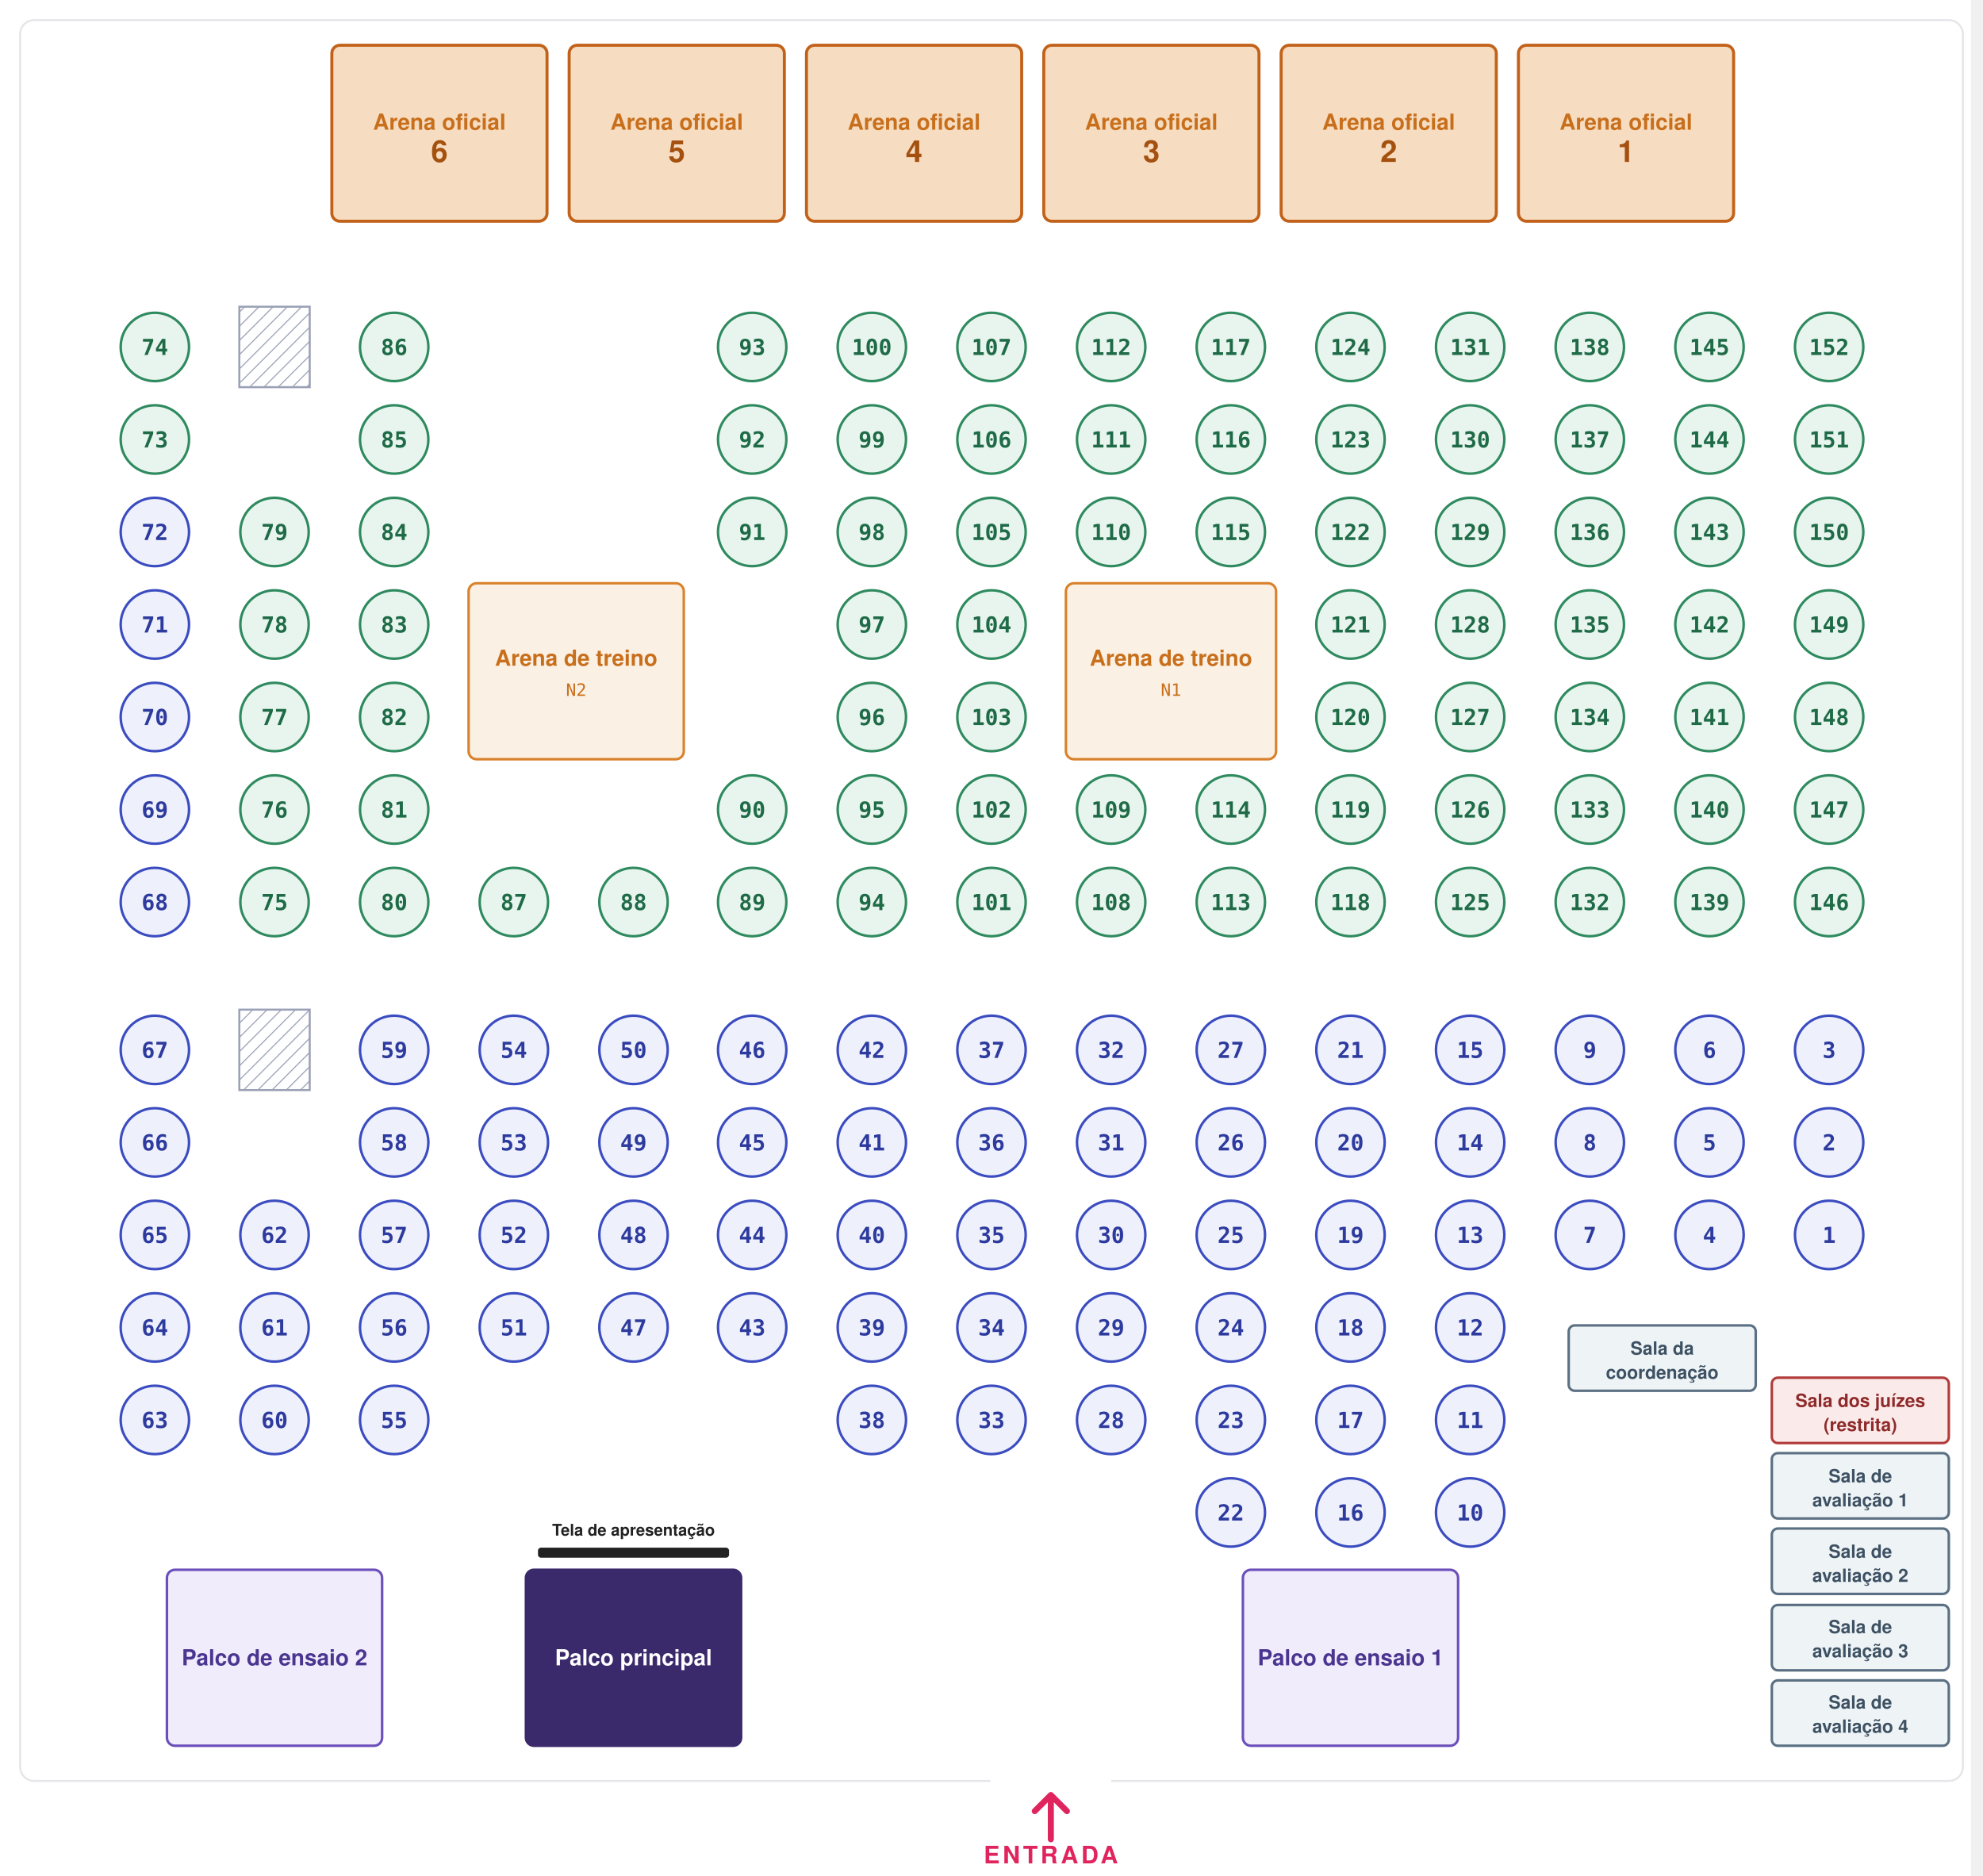
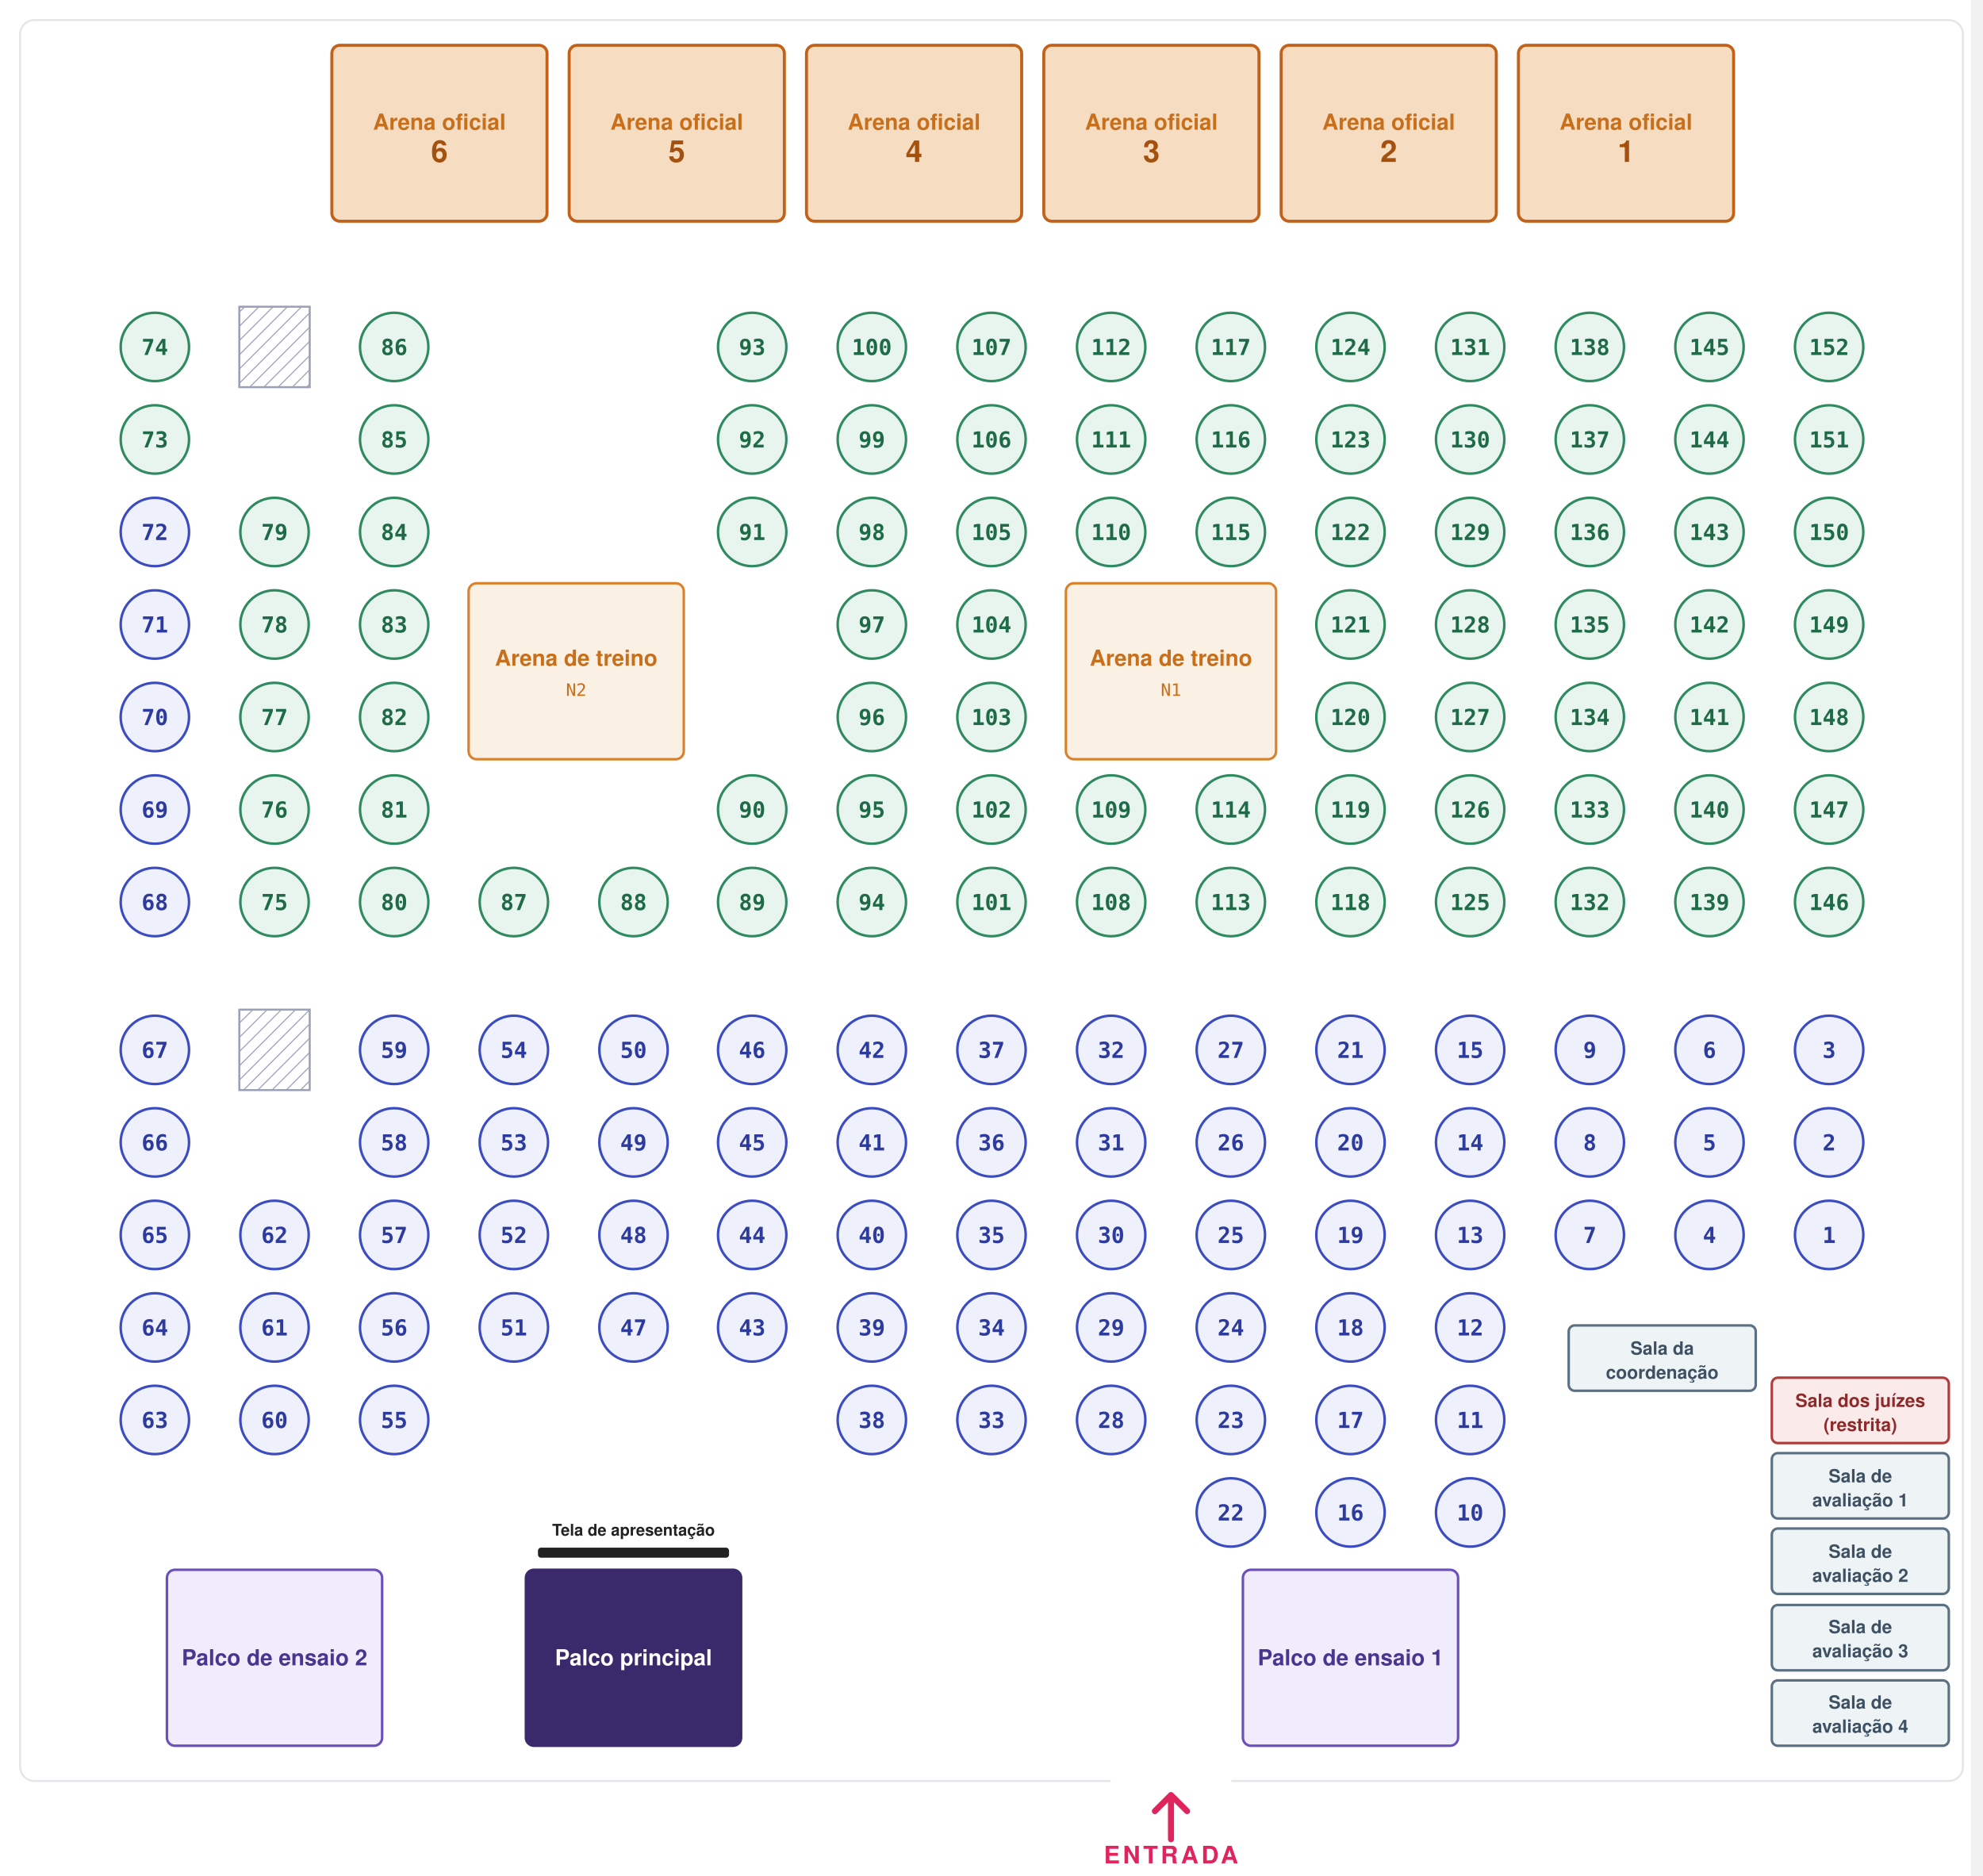
<svg xmlns="http://www.w3.org/2000/svg" viewBox="40 15 1972 1865" preserveAspectRatio="xMidYMid meet" role="img" aria-label="Mapa das mesas da OBR 2026">
  <defs>
    <pattern id="h" width="10" height="10" patternUnits="userSpaceOnUse" patternTransform="rotate(45)">
      <rect width="10" height="10" fill="#fff" />
      <line x1="0" y1="0" x2="0" y2="10" stroke="#9aa0b5" stroke-width="2" />
    </pattern>
    <style>text{font-family:Menlo,"SF Mono",monospace;font-size:22px;font-weight:700;text-anchor:middle} .a{font-family:-apple-system,Helvetica,Arial,sans-serif;font-size:22px;fill:#c86f1c} .n{font-size:17px;font-weight:400;fill:#c86f1c} .l{font-family:-apple-system,Helvetica,Arial,sans-serif;font-weight:400;font-size:22px;fill:#333;text-anchor:start} .p{font-family:-apple-system,Helvetica,Arial,sans-serif;font-size:22px;font-weight:700} .s{font-family:-apple-system,Helvetica,Arial,sans-serif;font-size:16px;font-weight:600;fill:#222} .r{font-family:-apple-system,Helvetica,Arial,sans-serif;font-size:18px;font-weight:600;} .o{font-family:-apple-system,Helvetica,Arial,sans-serif;font-size:30px;font-weight:700;fill:#a4500f} .t{font-family:-apple-system,Helvetica,Arial,sans-serif;font-size:24px;fill:#222;text-anchor:start}</style>
  </defs>
  <rect width="2000" height="2088" fill="#fff" />
  <rect x="60" y="35" width="1932" height="1751" rx="14" fill="#fff" stroke="#e6e6ea" stroke-width="2" />
  <rect x="370" y="60" width="214" height="175" rx="8" fill="#f6dcc0" stroke="#c2621a" stroke-width="3" />
  <text x="477" y="144" class="a" fill="#a4500f">Arena oficial</text>
  <text x="477" y="176" class="o">6</text>
  <rect x="606" y="60" width="214" height="175" rx="8" fill="#f6dcc0" stroke="#c2621a" stroke-width="3" />
  <text x="713" y="144" class="a" fill="#a4500f">Arena oficial</text>
  <text x="713" y="176" class="o">5</text>
  <rect x="842" y="60" width="214" height="175" rx="8" fill="#f6dcc0" stroke="#c2621a" stroke-width="3" />
  <text x="949" y="144" class="a" fill="#a4500f">Arena oficial</text>
  <text x="949" y="176" class="o">4</text>
  <rect x="1078" y="60" width="214" height="175" rx="8" fill="#f6dcc0" stroke="#c2621a" stroke-width="3" />
  <text x="1185" y="144" class="a" fill="#a4500f">Arena oficial</text>
  <text x="1185" y="176" class="o">3</text>
  <rect x="1314" y="60" width="214" height="175" rx="8" fill="#f6dcc0" stroke="#c2621a" stroke-width="3" />
  <text x="1421" y="144" class="a" fill="#a4500f">Arena oficial</text>
  <text x="1421" y="176" class="o">2</text>
  <rect x="1550" y="60" width="214" height="175" rx="8" fill="#f6dcc0" stroke="#c2621a" stroke-width="3" />
  <text x="1657" y="144" class="a" fill="#a4500f">Arena oficial</text>
  <text x="1657" y="176" class="o">1</text>
  <g transform="translate(0,235)">
    <g id="mesa-74" class="mesa" data-x="194" data-y="360">
      <circle cx="194" cy="125" r="34" fill="#e8f5ee" stroke="#2f8a5f" stroke-width="2.5" />
      <text x="194" y="133" fill="#1f6b47">74</text>
    </g>
    <g id="mesa-73" class="mesa" data-x="194" data-y="452">
      <circle cx="194" cy="217" r="34" fill="#e8f5ee" stroke="#2f8a5f" stroke-width="2.5" />
      <text x="194" y="225" fill="#1f6b47">73</text>
    </g>
    <g id="mesa-72" class="mesa" data-x="194" data-y="544">
      <circle cx="194" cy="309" r="34" fill="#eef0fb" stroke="#3b4cc0" stroke-width="2.5" />
      <text x="194" y="317" fill="#2d3a9e">72</text>
    </g>
    <g id="mesa-71" class="mesa" data-x="194" data-y="636">
      <circle cx="194" cy="401" r="34" fill="#eef0fb" stroke="#3b4cc0" stroke-width="2.5" />
      <text x="194" y="409" fill="#2d3a9e">71</text>
    </g>
    <g id="mesa-70" class="mesa" data-x="194" data-y="728">
      <circle cx="194" cy="493" r="34" fill="#eef0fb" stroke="#3b4cc0" stroke-width="2.5" />
      <text x="194" y="501" fill="#2d3a9e">70</text>
    </g>
    <g id="mesa-69" class="mesa" data-x="194" data-y="820">
      <circle cx="194" cy="585" r="34" fill="#eef0fb" stroke="#3b4cc0" stroke-width="2.5" />
      <text x="194" y="593" fill="#2d3a9e">69</text>
    </g>
    <g id="mesa-68" class="mesa" data-x="194" data-y="912">
      <circle cx="194" cy="677" r="34" fill="#eef0fb" stroke="#3b4cc0" stroke-width="2.5" />
      <text x="194" y="685" fill="#2d3a9e">68</text>
    </g>
    <rect x="278" y="85" width="70" height="80" fill="url(#h)" stroke="#9aa0b5" stroke-width="2" />
    <g id="mesa-79" class="mesa" data-x="313" data-y="544">
      <circle cx="313" cy="309" r="34" fill="#e8f5ee" stroke="#2f8a5f" stroke-width="2.5" />
      <text x="313" y="317" fill="#1f6b47">79</text>
    </g>
    <g id="mesa-78" class="mesa" data-x="313" data-y="636">
      <circle cx="313" cy="401" r="34" fill="#e8f5ee" stroke="#2f8a5f" stroke-width="2.5" />
      <text x="313" y="409" fill="#1f6b47">78</text>
    </g>
    <g id="mesa-77" class="mesa" data-x="313" data-y="728">
      <circle cx="313" cy="493" r="34" fill="#e8f5ee" stroke="#2f8a5f" stroke-width="2.5" />
      <text x="313" y="501" fill="#1f6b47">77</text>
    </g>
    <g id="mesa-76" class="mesa" data-x="313" data-y="820">
      <circle cx="313" cy="585" r="34" fill="#e8f5ee" stroke="#2f8a5f" stroke-width="2.5" />
      <text x="313" y="593" fill="#1f6b47">76</text>
    </g>
    <g id="mesa-75" class="mesa" data-x="313" data-y="912">
      <circle cx="313" cy="677" r="34" fill="#e8f5ee" stroke="#2f8a5f" stroke-width="2.5" />
      <text x="313" y="685" fill="#1f6b47">75</text>
    </g>
    <g id="mesa-86" class="mesa" data-x="432" data-y="360">
      <circle cx="432" cy="125" r="34" fill="#e8f5ee" stroke="#2f8a5f" stroke-width="2.5" />
      <text x="432" y="133" fill="#1f6b47">86</text>
    </g>
    <g id="mesa-85" class="mesa" data-x="432" data-y="452">
      <circle cx="432" cy="217" r="34" fill="#e8f5ee" stroke="#2f8a5f" stroke-width="2.5" />
      <text x="432" y="225" fill="#1f6b47">85</text>
    </g>
    <g id="mesa-84" class="mesa" data-x="432" data-y="544">
      <circle cx="432" cy="309" r="34" fill="#e8f5ee" stroke="#2f8a5f" stroke-width="2.5" />
      <text x="432" y="317" fill="#1f6b47">84</text>
    </g>
    <g id="mesa-83" class="mesa" data-x="432" data-y="636">
      <circle cx="432" cy="401" r="34" fill="#e8f5ee" stroke="#2f8a5f" stroke-width="2.5" />
      <text x="432" y="409" fill="#1f6b47">83</text>
    </g>
    <g id="mesa-82" class="mesa" data-x="432" data-y="728">
      <circle cx="432" cy="493" r="34" fill="#e8f5ee" stroke="#2f8a5f" stroke-width="2.5" />
      <text x="432" y="501" fill="#1f6b47">82</text>
    </g>
    <g id="mesa-81" class="mesa" data-x="432" data-y="820">
      <circle cx="432" cy="585" r="34" fill="#e8f5ee" stroke="#2f8a5f" stroke-width="2.5" />
      <text x="432" y="593" fill="#1f6b47">81</text>
    </g>
    <g id="mesa-80" class="mesa" data-x="432" data-y="912">
      <circle cx="432" cy="677" r="34" fill="#e8f5ee" stroke="#2f8a5f" stroke-width="2.5" />
      <text x="432" y="685" fill="#1f6b47">80</text>
    </g>
    <g id="mesa-87" class="mesa" data-x="551" data-y="912">
      <circle cx="551" cy="677" r="34" fill="#e8f5ee" stroke="#2f8a5f" stroke-width="2.5" />
      <text x="551" y="685" fill="#1f6b47">87</text>
    </g>
    <g id="mesa-88" class="mesa" data-x="670" data-y="912">
      <circle cx="670" cy="677" r="34" fill="#e8f5ee" stroke="#2f8a5f" stroke-width="2.5" />
      <text x="670" y="685" fill="#1f6b47">88</text>
    </g>
    <g id="mesa-93" class="mesa" data-x="788" data-y="360">
      <circle cx="788" cy="125" r="34" fill="#e8f5ee" stroke="#2f8a5f" stroke-width="2.5" />
      <text x="788" y="133" fill="#1f6b47">93</text>
    </g>
    <g id="mesa-92" class="mesa" data-x="788" data-y="452">
      <circle cx="788" cy="217" r="34" fill="#e8f5ee" stroke="#2f8a5f" stroke-width="2.5" />
      <text x="788" y="225" fill="#1f6b47">92</text>
    </g>
    <g id="mesa-91" class="mesa" data-x="788" data-y="544">
      <circle cx="788" cy="309" r="34" fill="#e8f5ee" stroke="#2f8a5f" stroke-width="2.5" />
      <text x="788" y="317" fill="#1f6b47">91</text>
    </g>
    <g id="mesa-90" class="mesa" data-x="788" data-y="820">
      <circle cx="788" cy="585" r="34" fill="#e8f5ee" stroke="#2f8a5f" stroke-width="2.5" />
      <text x="788" y="593" fill="#1f6b47">90</text>
    </g>
    <g id="mesa-89" class="mesa" data-x="788" data-y="912">
      <circle cx="788" cy="677" r="34" fill="#e8f5ee" stroke="#2f8a5f" stroke-width="2.5" />
      <text x="788" y="685" fill="#1f6b47">89</text>
    </g>
    <g id="mesa-100" class="mesa" data-x="907" data-y="360">
      <circle cx="907" cy="125" r="34" fill="#e8f5ee" stroke="#2f8a5f" stroke-width="2.5" />
      <text x="907" y="133" fill="#1f6b47">100</text>
    </g>
    <g id="mesa-99" class="mesa" data-x="907" data-y="452">
      <circle cx="907" cy="217" r="34" fill="#e8f5ee" stroke="#2f8a5f" stroke-width="2.5" />
      <text x="907" y="225" fill="#1f6b47">99</text>
    </g>
    <g id="mesa-98" class="mesa" data-x="907" data-y="544">
      <circle cx="907" cy="309" r="34" fill="#e8f5ee" stroke="#2f8a5f" stroke-width="2.5" />
      <text x="907" y="317" fill="#1f6b47">98</text>
    </g>
    <g id="mesa-97" class="mesa" data-x="907" data-y="636">
      <circle cx="907" cy="401" r="34" fill="#e8f5ee" stroke="#2f8a5f" stroke-width="2.5" />
      <text x="907" y="409" fill="#1f6b47">97</text>
    </g>
    <g id="mesa-96" class="mesa" data-x="907" data-y="728">
      <circle cx="907" cy="493" r="34" fill="#e8f5ee" stroke="#2f8a5f" stroke-width="2.5" />
      <text x="907" y="501" fill="#1f6b47">96</text>
    </g>
    <g id="mesa-95" class="mesa" data-x="907" data-y="820">
      <circle cx="907" cy="585" r="34" fill="#e8f5ee" stroke="#2f8a5f" stroke-width="2.5" />
      <text x="907" y="593" fill="#1f6b47">95</text>
    </g>
    <g id="mesa-94" class="mesa" data-x="907" data-y="912">
      <circle cx="907" cy="677" r="34" fill="#e8f5ee" stroke="#2f8a5f" stroke-width="2.5" />
      <text x="907" y="685" fill="#1f6b47">94</text>
    </g>
    <g id="mesa-107" class="mesa" data-x="1026" data-y="360">
      <circle cx="1026" cy="125" r="34" fill="#e8f5ee" stroke="#2f8a5f" stroke-width="2.5" />
      <text x="1026" y="133" fill="#1f6b47">107</text>
    </g>
    <g id="mesa-106" class="mesa" data-x="1026" data-y="452">
      <circle cx="1026" cy="217" r="34" fill="#e8f5ee" stroke="#2f8a5f" stroke-width="2.5" />
      <text x="1026" y="225" fill="#1f6b47">106</text>
    </g>
    <g id="mesa-105" class="mesa" data-x="1026" data-y="544">
      <circle cx="1026" cy="309" r="34" fill="#e8f5ee" stroke="#2f8a5f" stroke-width="2.5" />
      <text x="1026" y="317" fill="#1f6b47">105</text>
    </g>
    <g id="mesa-104" class="mesa" data-x="1026" data-y="636">
      <circle cx="1026" cy="401" r="34" fill="#e8f5ee" stroke="#2f8a5f" stroke-width="2.5" />
      <text x="1026" y="409" fill="#1f6b47">104</text>
    </g>
    <g id="mesa-103" class="mesa" data-x="1026" data-y="728">
      <circle cx="1026" cy="493" r="34" fill="#e8f5ee" stroke="#2f8a5f" stroke-width="2.5" />
      <text x="1026" y="501" fill="#1f6b47">103</text>
    </g>
    <g id="mesa-102" class="mesa" data-x="1026" data-y="820">
      <circle cx="1026" cy="585" r="34" fill="#e8f5ee" stroke="#2f8a5f" stroke-width="2.5" />
      <text x="1026" y="593" fill="#1f6b47">102</text>
    </g>
    <g id="mesa-101" class="mesa" data-x="1026" data-y="912">
      <circle cx="1026" cy="677" r="34" fill="#e8f5ee" stroke="#2f8a5f" stroke-width="2.5" />
      <text x="1026" y="685" fill="#1f6b47">101</text>
    </g>
    <g id="mesa-112" class="mesa" data-x="1145" data-y="360">
      <circle cx="1145" cy="125" r="34" fill="#e8f5ee" stroke="#2f8a5f" stroke-width="2.5" />
      <text x="1145" y="133" fill="#1f6b47">112</text>
    </g>
    <g id="mesa-111" class="mesa" data-x="1145" data-y="452">
      <circle cx="1145" cy="217" r="34" fill="#e8f5ee" stroke="#2f8a5f" stroke-width="2.5" />
      <text x="1145" y="225" fill="#1f6b47">111</text>
    </g>
    <g id="mesa-110" class="mesa" data-x="1145" data-y="544">
      <circle cx="1145" cy="309" r="34" fill="#e8f5ee" stroke="#2f8a5f" stroke-width="2.5" />
      <text x="1145" y="317" fill="#1f6b47">110</text>
    </g>
    <g id="mesa-109" class="mesa" data-x="1145" data-y="820">
      <circle cx="1145" cy="585" r="34" fill="#e8f5ee" stroke="#2f8a5f" stroke-width="2.5" />
      <text x="1145" y="593" fill="#1f6b47">109</text>
    </g>
    <g id="mesa-108" class="mesa" data-x="1145" data-y="912">
      <circle cx="1145" cy="677" r="34" fill="#e8f5ee" stroke="#2f8a5f" stroke-width="2.5" />
      <text x="1145" y="685" fill="#1f6b47">108</text>
    </g>
    <g id="mesa-117" class="mesa" data-x="1264" data-y="360">
      <circle cx="1264" cy="125" r="34" fill="#e8f5ee" stroke="#2f8a5f" stroke-width="2.5" />
      <text x="1264" y="133" fill="#1f6b47">117</text>
    </g>
    <g id="mesa-116" class="mesa" data-x="1264" data-y="452">
      <circle cx="1264" cy="217" r="34" fill="#e8f5ee" stroke="#2f8a5f" stroke-width="2.5" />
      <text x="1264" y="225" fill="#1f6b47">116</text>
    </g>
    <g id="mesa-115" class="mesa" data-x="1264" data-y="544">
      <circle cx="1264" cy="309" r="34" fill="#e8f5ee" stroke="#2f8a5f" stroke-width="2.5" />
      <text x="1264" y="317" fill="#1f6b47">115</text>
    </g>
    <g id="mesa-114" class="mesa" data-x="1264" data-y="820">
      <circle cx="1264" cy="585" r="34" fill="#e8f5ee" stroke="#2f8a5f" stroke-width="2.5" />
      <text x="1264" y="593" fill="#1f6b47">114</text>
    </g>
    <g id="mesa-113" class="mesa" data-x="1264" data-y="912">
      <circle cx="1264" cy="677" r="34" fill="#e8f5ee" stroke="#2f8a5f" stroke-width="2.5" />
      <text x="1264" y="685" fill="#1f6b47">113</text>
    </g>
    <g id="mesa-124" class="mesa" data-x="1383" data-y="360">
      <circle cx="1383" cy="125" r="34" fill="#e8f5ee" stroke="#2f8a5f" stroke-width="2.5" />
      <text x="1383" y="133" fill="#1f6b47">124</text>
    </g>
    <g id="mesa-123" class="mesa" data-x="1383" data-y="452">
      <circle cx="1383" cy="217" r="34" fill="#e8f5ee" stroke="#2f8a5f" stroke-width="2.5" />
      <text x="1383" y="225" fill="#1f6b47">123</text>
    </g>
    <g id="mesa-122" class="mesa" data-x="1383" data-y="544">
      <circle cx="1383" cy="309" r="34" fill="#e8f5ee" stroke="#2f8a5f" stroke-width="2.5" />
      <text x="1383" y="317" fill="#1f6b47">122</text>
    </g>
    <g id="mesa-121" class="mesa" data-x="1383" data-y="636">
      <circle cx="1383" cy="401" r="34" fill="#e8f5ee" stroke="#2f8a5f" stroke-width="2.5" />
      <text x="1383" y="409" fill="#1f6b47">121</text>
    </g>
    <g id="mesa-120" class="mesa" data-x="1383" data-y="728">
      <circle cx="1383" cy="493" r="34" fill="#e8f5ee" stroke="#2f8a5f" stroke-width="2.5" />
      <text x="1383" y="501" fill="#1f6b47">120</text>
    </g>
    <g id="mesa-119" class="mesa" data-x="1383" data-y="820">
      <circle cx="1383" cy="585" r="34" fill="#e8f5ee" stroke="#2f8a5f" stroke-width="2.5" />
      <text x="1383" y="593" fill="#1f6b47">119</text>
    </g>
    <g id="mesa-118" class="mesa" data-x="1383" data-y="912">
      <circle cx="1383" cy="677" r="34" fill="#e8f5ee" stroke="#2f8a5f" stroke-width="2.5" />
      <text x="1383" y="685" fill="#1f6b47">118</text>
    </g>
    <g id="mesa-131" class="mesa" data-x="1502" data-y="360">
      <circle cx="1502" cy="125" r="34" fill="#e8f5ee" stroke="#2f8a5f" stroke-width="2.5" />
      <text x="1502" y="133" fill="#1f6b47">131</text>
    </g>
    <g id="mesa-130" class="mesa" data-x="1502" data-y="452">
      <circle cx="1502" cy="217" r="34" fill="#e8f5ee" stroke="#2f8a5f" stroke-width="2.5" />
      <text x="1502" y="225" fill="#1f6b47">130</text>
    </g>
    <g id="mesa-129" class="mesa" data-x="1502" data-y="544">
      <circle cx="1502" cy="309" r="34" fill="#e8f5ee" stroke="#2f8a5f" stroke-width="2.5" />
      <text x="1502" y="317" fill="#1f6b47">129</text>
    </g>
    <g id="mesa-128" class="mesa" data-x="1502" data-y="636">
      <circle cx="1502" cy="401" r="34" fill="#e8f5ee" stroke="#2f8a5f" stroke-width="2.5" />
      <text x="1502" y="409" fill="#1f6b47">128</text>
    </g>
    <g id="mesa-127" class="mesa" data-x="1502" data-y="728">
      <circle cx="1502" cy="493" r="34" fill="#e8f5ee" stroke="#2f8a5f" stroke-width="2.5" />
      <text x="1502" y="501" fill="#1f6b47">127</text>
    </g>
    <g id="mesa-126" class="mesa" data-x="1502" data-y="820">
      <circle cx="1502" cy="585" r="34" fill="#e8f5ee" stroke="#2f8a5f" stroke-width="2.5" />
      <text x="1502" y="593" fill="#1f6b47">126</text>
    </g>
    <g id="mesa-125" class="mesa" data-x="1502" data-y="912">
      <circle cx="1502" cy="677" r="34" fill="#e8f5ee" stroke="#2f8a5f" stroke-width="2.5" />
      <text x="1502" y="685" fill="#1f6b47">125</text>
    </g>
    <g id="mesa-138" class="mesa" data-x="1621" data-y="360">
      <circle cx="1621" cy="125" r="34" fill="#e8f5ee" stroke="#2f8a5f" stroke-width="2.5" />
      <text x="1621" y="133" fill="#1f6b47">138</text>
    </g>
    <g id="mesa-137" class="mesa" data-x="1621" data-y="452">
      <circle cx="1621" cy="217" r="34" fill="#e8f5ee" stroke="#2f8a5f" stroke-width="2.5" />
      <text x="1621" y="225" fill="#1f6b47">137</text>
    </g>
    <g id="mesa-136" class="mesa" data-x="1621" data-y="544">
      <circle cx="1621" cy="309" r="34" fill="#e8f5ee" stroke="#2f8a5f" stroke-width="2.5" />
      <text x="1621" y="317" fill="#1f6b47">136</text>
    </g>
    <g id="mesa-135" class="mesa" data-x="1621" data-y="636">
      <circle cx="1621" cy="401" r="34" fill="#e8f5ee" stroke="#2f8a5f" stroke-width="2.5" />
      <text x="1621" y="409" fill="#1f6b47">135</text>
    </g>
    <g id="mesa-134" class="mesa" data-x="1621" data-y="728">
      <circle cx="1621" cy="493" r="34" fill="#e8f5ee" stroke="#2f8a5f" stroke-width="2.5" />
      <text x="1621" y="501" fill="#1f6b47">134</text>
    </g>
    <g id="mesa-133" class="mesa" data-x="1621" data-y="820">
      <circle cx="1621" cy="585" r="34" fill="#e8f5ee" stroke="#2f8a5f" stroke-width="2.5" />
      <text x="1621" y="593" fill="#1f6b47">133</text>
    </g>
    <g id="mesa-132" class="mesa" data-x="1621" data-y="912">
      <circle cx="1621" cy="677" r="34" fill="#e8f5ee" stroke="#2f8a5f" stroke-width="2.5" />
      <text x="1621" y="685" fill="#1f6b47">132</text>
    </g>
    <g id="mesa-145" class="mesa" data-x="1740" data-y="360">
      <circle cx="1740" cy="125" r="34" fill="#e8f5ee" stroke="#2f8a5f" stroke-width="2.5" />
      <text x="1740" y="133" fill="#1f6b47">145</text>
    </g>
    <g id="mesa-144" class="mesa" data-x="1740" data-y="452">
      <circle cx="1740" cy="217" r="34" fill="#e8f5ee" stroke="#2f8a5f" stroke-width="2.5" />
      <text x="1740" y="225" fill="#1f6b47">144</text>
    </g>
    <g id="mesa-143" class="mesa" data-x="1740" data-y="544">
      <circle cx="1740" cy="309" r="34" fill="#e8f5ee" stroke="#2f8a5f" stroke-width="2.5" />
      <text x="1740" y="317" fill="#1f6b47">143</text>
    </g>
    <g id="mesa-142" class="mesa" data-x="1740" data-y="636">
      <circle cx="1740" cy="401" r="34" fill="#e8f5ee" stroke="#2f8a5f" stroke-width="2.5" />
      <text x="1740" y="409" fill="#1f6b47">142</text>
    </g>
    <g id="mesa-141" class="mesa" data-x="1740" data-y="728">
      <circle cx="1740" cy="493" r="34" fill="#e8f5ee" stroke="#2f8a5f" stroke-width="2.5" />
      <text x="1740" y="501" fill="#1f6b47">141</text>
    </g>
    <g id="mesa-140" class="mesa" data-x="1740" data-y="820">
      <circle cx="1740" cy="585" r="34" fill="#e8f5ee" stroke="#2f8a5f" stroke-width="2.5" />
      <text x="1740" y="593" fill="#1f6b47">140</text>
    </g>
    <g id="mesa-139" class="mesa" data-x="1740" data-y="912">
      <circle cx="1740" cy="677" r="34" fill="#e8f5ee" stroke="#2f8a5f" stroke-width="2.5" />
      <text x="1740" y="685" fill="#1f6b47">139</text>
    </g>
    <g id="mesa-152" class="mesa" data-x="1859" data-y="360">
      <circle cx="1859" cy="125" r="34" fill="#e8f5ee" stroke="#2f8a5f" stroke-width="2.5" />
      <text x="1859" y="133" fill="#1f6b47">152</text>
    </g>
    <g id="mesa-151" class="mesa" data-x="1859" data-y="452">
      <circle cx="1859" cy="217" r="34" fill="#e8f5ee" stroke="#2f8a5f" stroke-width="2.5" />
      <text x="1859" y="225" fill="#1f6b47">151</text>
    </g>
    <g id="mesa-150" class="mesa" data-x="1859" data-y="544">
      <circle cx="1859" cy="309" r="34" fill="#e8f5ee" stroke="#2f8a5f" stroke-width="2.5" />
      <text x="1859" y="317" fill="#1f6b47">150</text>
    </g>
    <g id="mesa-149" class="mesa" data-x="1859" data-y="636">
      <circle cx="1859" cy="401" r="34" fill="#e8f5ee" stroke="#2f8a5f" stroke-width="2.5" />
      <text x="1859" y="409" fill="#1f6b47">149</text>
    </g>
    <g id="mesa-148" class="mesa" data-x="1859" data-y="728">
      <circle cx="1859" cy="493" r="34" fill="#e8f5ee" stroke="#2f8a5f" stroke-width="2.5" />
      <text x="1859" y="501" fill="#1f6b47">148</text>
    </g>
    <g id="mesa-147" class="mesa" data-x="1859" data-y="820">
      <circle cx="1859" cy="585" r="34" fill="#e8f5ee" stroke="#2f8a5f" stroke-width="2.5" />
      <text x="1859" y="593" fill="#1f6b47">147</text>
    </g>
    <g id="mesa-146" class="mesa" data-x="1859" data-y="912">
      <circle cx="1859" cy="677" r="34" fill="#e8f5ee" stroke="#2f8a5f" stroke-width="2.5" />
      <text x="1859" y="685" fill="#1f6b47">146</text>
    </g>
    <g id="arena-treino-n2" class="local" data-x="613" data-y="682.5" data-w="214" data-h="175">
      <rect x="506" y="360" width="214" height="175" rx="8" fill="#fbf0e4" stroke="#d9822b" stroke-width="2.5" />
      <text x="613.0" y="442" class="a">Arena de treino</text>
      <text x="613.0" y="472" class="n">N2</text>
    </g>
    <g id="arena-treino-n1" class="local" data-x="1204.5" data-y="682.5" data-w="209" data-h="175">
      <rect x="1100" y="360" width="209" height="175" rx="8" fill="#fbf0e4" stroke="#d9822b" stroke-width="2.5" />
      <text x="1204.5" y="442" class="a">Arena de treino</text>
      <text x="1204.5" y="472" class="n">N1</text>
    </g>
    <g id="mesa-67" class="mesa" data-x="194" data-y="1059">
      <circle cx="194" cy="824" r="34" fill="#eef0fb" stroke="#3b4cc0" stroke-width="2.5" />
      <text x="194" y="832" fill="#2d3a9e">67</text>
    </g>
    <g id="mesa-66" class="mesa" data-x="194" data-y="1151">
      <circle cx="194" cy="916" r="34" fill="#eef0fb" stroke="#3b4cc0" stroke-width="2.5" />
      <text x="194" y="924" fill="#2d3a9e">66</text>
    </g>
    <g id="mesa-65" class="mesa" data-x="194" data-y="1243">
      <circle cx="194" cy="1008" r="34" fill="#eef0fb" stroke="#3b4cc0" stroke-width="2.5" />
      <text x="194" y="1016" fill="#2d3a9e">65</text>
    </g>
    <g id="mesa-64" class="mesa" data-x="194" data-y="1335">
      <circle cx="194" cy="1100" r="34" fill="#eef0fb" stroke="#3b4cc0" stroke-width="2.5" />
      <text x="194" y="1108" fill="#2d3a9e">64</text>
    </g>
    <g id="mesa-63" class="mesa" data-x="194" data-y="1427">
      <circle cx="194" cy="1192" r="34" fill="#eef0fb" stroke="#3b4cc0" stroke-width="2.5" />
      <text x="194" y="1200" fill="#2d3a9e">63</text>
    </g>
    <g id="mesa-59" class="mesa" data-x="432" data-y="1059">
      <circle cx="432" cy="824" r="34" fill="#eef0fb" stroke="#3b4cc0" stroke-width="2.5" />
      <text x="432" y="832" fill="#2d3a9e">59</text>
    </g>
    <g id="mesa-58" class="mesa" data-x="432" data-y="1151">
      <circle cx="432" cy="916" r="34" fill="#eef0fb" stroke="#3b4cc0" stroke-width="2.5" />
      <text x="432" y="924" fill="#2d3a9e">58</text>
    </g>
    <g id="mesa-57" class="mesa" data-x="432" data-y="1243">
      <circle cx="432" cy="1008" r="34" fill="#eef0fb" stroke="#3b4cc0" stroke-width="2.5" />
      <text x="432" y="1016" fill="#2d3a9e">57</text>
    </g>
    <g id="mesa-56" class="mesa" data-x="432" data-y="1335">
      <circle cx="432" cy="1100" r="34" fill="#eef0fb" stroke="#3b4cc0" stroke-width="2.5" />
      <text x="432" y="1108" fill="#2d3a9e">56</text>
    </g>
    <g id="mesa-55" class="mesa" data-x="432" data-y="1427">
      <circle cx="432" cy="1192" r="34" fill="#eef0fb" stroke="#3b4cc0" stroke-width="2.5" />
      <text x="432" y="1200" fill="#2d3a9e">55</text>
    </g>
    <g id="mesa-54" class="mesa" data-x="551" data-y="1059">
      <circle cx="551" cy="824" r="34" fill="#eef0fb" stroke="#3b4cc0" stroke-width="2.5" />
      <text x="551" y="832" fill="#2d3a9e">54</text>
    </g>
    <g id="mesa-53" class="mesa" data-x="551" data-y="1151">
      <circle cx="551" cy="916" r="34" fill="#eef0fb" stroke="#3b4cc0" stroke-width="2.5" />
      <text x="551" y="924" fill="#2d3a9e">53</text>
    </g>
    <g id="mesa-52" class="mesa" data-x="551" data-y="1243">
      <circle cx="551" cy="1008" r="34" fill="#eef0fb" stroke="#3b4cc0" stroke-width="2.5" />
      <text x="551" y="1016" fill="#2d3a9e">52</text>
    </g>
    <g id="mesa-51" class="mesa" data-x="551" data-y="1335">
      <circle cx="551" cy="1100" r="34" fill="#eef0fb" stroke="#3b4cc0" stroke-width="2.5" />
      <text x="551" y="1108" fill="#2d3a9e">51</text>
    </g>
    <g id="mesa-50" class="mesa" data-x="670" data-y="1059">
      <circle cx="670" cy="824" r="34" fill="#eef0fb" stroke="#3b4cc0" stroke-width="2.5" />
      <text x="670" y="832" fill="#2d3a9e">50</text>
    </g>
    <g id="mesa-49" class="mesa" data-x="670" data-y="1151">
      <circle cx="670" cy="916" r="34" fill="#eef0fb" stroke="#3b4cc0" stroke-width="2.5" />
      <text x="670" y="924" fill="#2d3a9e">49</text>
    </g>
    <g id="mesa-48" class="mesa" data-x="670" data-y="1243">
      <circle cx="670" cy="1008" r="34" fill="#eef0fb" stroke="#3b4cc0" stroke-width="2.5" />
      <text x="670" y="1016" fill="#2d3a9e">48</text>
    </g>
    <g id="mesa-47" class="mesa" data-x="670" data-y="1335">
      <circle cx="670" cy="1100" r="34" fill="#eef0fb" stroke="#3b4cc0" stroke-width="2.5" />
      <text x="670" y="1108" fill="#2d3a9e">47</text>
    </g>
    <g id="mesa-46" class="mesa" data-x="788" data-y="1059">
      <circle cx="788" cy="824" r="34" fill="#eef0fb" stroke="#3b4cc0" stroke-width="2.5" />
      <text x="788" y="832" fill="#2d3a9e">46</text>
    </g>
    <g id="mesa-45" class="mesa" data-x="788" data-y="1151">
      <circle cx="788" cy="916" r="34" fill="#eef0fb" stroke="#3b4cc0" stroke-width="2.5" />
      <text x="788" y="924" fill="#2d3a9e">45</text>
    </g>
    <g id="mesa-44" class="mesa" data-x="788" data-y="1243">
      <circle cx="788" cy="1008" r="34" fill="#eef0fb" stroke="#3b4cc0" stroke-width="2.5" />
      <text x="788" y="1016" fill="#2d3a9e">44</text>
    </g>
    <g id="mesa-43" class="mesa" data-x="788" data-y="1335">
      <circle cx="788" cy="1100" r="34" fill="#eef0fb" stroke="#3b4cc0" stroke-width="2.5" />
      <text x="788" y="1108" fill="#2d3a9e">43</text>
    </g>
    <g id="mesa-42" class="mesa" data-x="907" data-y="1059">
      <circle cx="907" cy="824" r="34" fill="#eef0fb" stroke="#3b4cc0" stroke-width="2.5" />
      <text x="907" y="832" fill="#2d3a9e">42</text>
    </g>
    <g id="mesa-41" class="mesa" data-x="907" data-y="1151">
      <circle cx="907" cy="916" r="34" fill="#eef0fb" stroke="#3b4cc0" stroke-width="2.5" />
      <text x="907" y="924" fill="#2d3a9e">41</text>
    </g>
    <g id="mesa-40" class="mesa" data-x="907" data-y="1243">
      <circle cx="907" cy="1008" r="34" fill="#eef0fb" stroke="#3b4cc0" stroke-width="2.5" />
      <text x="907" y="1016" fill="#2d3a9e">40</text>
    </g>
    <g id="mesa-39" class="mesa" data-x="907" data-y="1335">
      <circle cx="907" cy="1100" r="34" fill="#eef0fb" stroke="#3b4cc0" stroke-width="2.5" />
      <text x="907" y="1108" fill="#2d3a9e">39</text>
    </g>
    <g id="mesa-38" class="mesa" data-x="907" data-y="1427">
      <circle cx="907" cy="1192" r="34" fill="#eef0fb" stroke="#3b4cc0" stroke-width="2.5" />
      <text x="907" y="1200" fill="#2d3a9e">38</text>
    </g>
    <g id="mesa-37" class="mesa" data-x="1026" data-y="1059">
      <circle cx="1026" cy="824" r="34" fill="#eef0fb" stroke="#3b4cc0" stroke-width="2.5" />
      <text x="1026" y="832" fill="#2d3a9e">37</text>
    </g>
    <g id="mesa-36" class="mesa" data-x="1026" data-y="1151">
      <circle cx="1026" cy="916" r="34" fill="#eef0fb" stroke="#3b4cc0" stroke-width="2.5" />
      <text x="1026" y="924" fill="#2d3a9e">36</text>
    </g>
    <g id="mesa-35" class="mesa" data-x="1026" data-y="1243">
      <circle cx="1026" cy="1008" r="34" fill="#eef0fb" stroke="#3b4cc0" stroke-width="2.5" />
      <text x="1026" y="1016" fill="#2d3a9e">35</text>
    </g>
    <g id="mesa-34" class="mesa" data-x="1026" data-y="1335">
      <circle cx="1026" cy="1100" r="34" fill="#eef0fb" stroke="#3b4cc0" stroke-width="2.5" />
      <text x="1026" y="1108" fill="#2d3a9e">34</text>
    </g>
    <g id="mesa-33" class="mesa" data-x="1026" data-y="1427">
      <circle cx="1026" cy="1192" r="34" fill="#eef0fb" stroke="#3b4cc0" stroke-width="2.5" />
      <text x="1026" y="1200" fill="#2d3a9e">33</text>
    </g>
    <g id="mesa-32" class="mesa" data-x="1145" data-y="1059">
      <circle cx="1145" cy="824" r="34" fill="#eef0fb" stroke="#3b4cc0" stroke-width="2.5" />
      <text x="1145" y="832" fill="#2d3a9e">32</text>
    </g>
    <g id="mesa-31" class="mesa" data-x="1145" data-y="1151">
      <circle cx="1145" cy="916" r="34" fill="#eef0fb" stroke="#3b4cc0" stroke-width="2.5" />
      <text x="1145" y="924" fill="#2d3a9e">31</text>
    </g>
    <g id="mesa-30" class="mesa" data-x="1145" data-y="1243">
      <circle cx="1145" cy="1008" r="34" fill="#eef0fb" stroke="#3b4cc0" stroke-width="2.5" />
      <text x="1145" y="1016" fill="#2d3a9e">30</text>
    </g>
    <g id="mesa-29" class="mesa" data-x="1145" data-y="1335">
      <circle cx="1145" cy="1100" r="34" fill="#eef0fb" stroke="#3b4cc0" stroke-width="2.5" />
      <text x="1145" y="1108" fill="#2d3a9e">29</text>
    </g>
    <g id="mesa-28" class="mesa" data-x="1145" data-y="1427">
      <circle cx="1145" cy="1192" r="34" fill="#eef0fb" stroke="#3b4cc0" stroke-width="2.5" />
      <text x="1145" y="1200" fill="#2d3a9e">28</text>
    </g>
    <g id="mesa-27" class="mesa" data-x="1264" data-y="1059">
      <circle cx="1264" cy="824" r="34" fill="#eef0fb" stroke="#3b4cc0" stroke-width="2.5" />
      <text x="1264" y="832" fill="#2d3a9e">27</text>
    </g>
    <g id="mesa-26" class="mesa" data-x="1264" data-y="1151">
      <circle cx="1264" cy="916" r="34" fill="#eef0fb" stroke="#3b4cc0" stroke-width="2.5" />
      <text x="1264" y="924" fill="#2d3a9e">26</text>
    </g>
    <g id="mesa-25" class="mesa" data-x="1264" data-y="1243">
      <circle cx="1264" cy="1008" r="34" fill="#eef0fb" stroke="#3b4cc0" stroke-width="2.5" />
      <text x="1264" y="1016" fill="#2d3a9e">25</text>
    </g>
    <g id="mesa-24" class="mesa" data-x="1264" data-y="1335">
      <circle cx="1264" cy="1100" r="34" fill="#eef0fb" stroke="#3b4cc0" stroke-width="2.5" />
      <text x="1264" y="1108" fill="#2d3a9e">24</text>
    </g>
    <g id="mesa-23" class="mesa" data-x="1264" data-y="1427">
      <circle cx="1264" cy="1192" r="34" fill="#eef0fb" stroke="#3b4cc0" stroke-width="2.5" />
      <text x="1264" y="1200" fill="#2d3a9e">23</text>
    </g>
    <g id="mesa-21" class="mesa" data-x="1383" data-y="1059">
      <circle cx="1383" cy="824" r="34" fill="#eef0fb" stroke="#3b4cc0" stroke-width="2.5" />
      <text x="1383" y="832" fill="#2d3a9e">21</text>
    </g>
    <g id="mesa-20" class="mesa" data-x="1383" data-y="1151">
      <circle cx="1383" cy="916" r="34" fill="#eef0fb" stroke="#3b4cc0" stroke-width="2.5" />
      <text x="1383" y="924" fill="#2d3a9e">20</text>
    </g>
    <g id="mesa-19" class="mesa" data-x="1383" data-y="1243">
      <circle cx="1383" cy="1008" r="34" fill="#eef0fb" stroke="#3b4cc0" stroke-width="2.5" />
      <text x="1383" y="1016" fill="#2d3a9e">19</text>
    </g>
    <g id="mesa-18" class="mesa" data-x="1383" data-y="1335">
      <circle cx="1383" cy="1100" r="34" fill="#eef0fb" stroke="#3b4cc0" stroke-width="2.5" />
      <text x="1383" y="1108" fill="#2d3a9e">18</text>
    </g>
    <g id="mesa-17" class="mesa" data-x="1383" data-y="1427">
      <circle cx="1383" cy="1192" r="34" fill="#eef0fb" stroke="#3b4cc0" stroke-width="2.5" />
      <text x="1383" y="1200" fill="#2d3a9e">17</text>
    </g>
    <g id="mesa-15" class="mesa" data-x="1502" data-y="1059">
      <circle cx="1502" cy="824" r="34" fill="#eef0fb" stroke="#3b4cc0" stroke-width="2.5" />
      <text x="1502" y="832" fill="#2d3a9e">15</text>
    </g>
    <g id="mesa-14" class="mesa" data-x="1502" data-y="1151">
      <circle cx="1502" cy="916" r="34" fill="#eef0fb" stroke="#3b4cc0" stroke-width="2.5" />
      <text x="1502" y="924" fill="#2d3a9e">14</text>
    </g>
    <g id="mesa-13" class="mesa" data-x="1502" data-y="1243">
      <circle cx="1502" cy="1008" r="34" fill="#eef0fb" stroke="#3b4cc0" stroke-width="2.5" />
      <text x="1502" y="1016" fill="#2d3a9e">13</text>
    </g>
    <g id="mesa-12" class="mesa" data-x="1502" data-y="1335">
      <circle cx="1502" cy="1100" r="34" fill="#eef0fb" stroke="#3b4cc0" stroke-width="2.5" />
      <text x="1502" y="1108" fill="#2d3a9e">12</text>
    </g>
    <g id="mesa-11" class="mesa" data-x="1502" data-y="1427">
      <circle cx="1502" cy="1192" r="34" fill="#eef0fb" stroke="#3b4cc0" stroke-width="2.5" />
      <text x="1502" y="1200" fill="#2d3a9e">11</text>
    </g>
    <g id="mesa-9" class="mesa" data-x="1621" data-y="1059">
      <circle cx="1621" cy="824" r="34" fill="#eef0fb" stroke="#3b4cc0" stroke-width="2.5" />
      <text x="1621" y="832" fill="#2d3a9e">9</text>
    </g>
    <g id="mesa-8" class="mesa" data-x="1621" data-y="1151">
      <circle cx="1621" cy="916" r="34" fill="#eef0fb" stroke="#3b4cc0" stroke-width="2.5" />
      <text x="1621" y="924" fill="#2d3a9e">8</text>
    </g>
    <g id="mesa-7" class="mesa" data-x="1621" data-y="1243">
      <circle cx="1621" cy="1008" r="34" fill="#eef0fb" stroke="#3b4cc0" stroke-width="2.5" />
      <text x="1621" y="1016" fill="#2d3a9e">7</text>
    </g>
    <g id="mesa-6" class="mesa" data-x="1740" data-y="1059">
      <circle cx="1740" cy="824" r="34" fill="#eef0fb" stroke="#3b4cc0" stroke-width="2.5" />
      <text x="1740" y="832" fill="#2d3a9e">6</text>
    </g>
    <g id="mesa-5" class="mesa" data-x="1740" data-y="1151">
      <circle cx="1740" cy="916" r="34" fill="#eef0fb" stroke="#3b4cc0" stroke-width="2.5" />
      <text x="1740" y="924" fill="#2d3a9e">5</text>
    </g>
    <g id="mesa-4" class="mesa" data-x="1740" data-y="1243">
      <circle cx="1740" cy="1008" r="34" fill="#eef0fb" stroke="#3b4cc0" stroke-width="2.5" />
      <text x="1740" y="1016" fill="#2d3a9e">4</text>
    </g>
    <g id="mesa-3" class="mesa" data-x="1859" data-y="1059">
      <circle cx="1859" cy="824" r="34" fill="#eef0fb" stroke="#3b4cc0" stroke-width="2.5" />
      <text x="1859" y="832" fill="#2d3a9e">3</text>
    </g>
    <g id="mesa-2" class="mesa" data-x="1859" data-y="1151">
      <circle cx="1859" cy="916" r="34" fill="#eef0fb" stroke="#3b4cc0" stroke-width="2.5" />
      <text x="1859" y="924" fill="#2d3a9e">2</text>
    </g>
    <g id="mesa-1" class="mesa" data-x="1859" data-y="1243">
      <circle cx="1859" cy="1008" r="34" fill="#eef0fb" stroke="#3b4cc0" stroke-width="2.5" />
      <text x="1859" y="1016" fill="#2d3a9e">1</text>
    </g>
    <rect x="278" y="784" width="70" height="80" fill="url(#h)" stroke="#9aa0b5" stroke-width="2" />
    <g id="mesa-62" class="mesa" data-x="313" data-y="1243">
      <circle cx="313" cy="1008" r="34" fill="#eef0fb" stroke="#3b4cc0" stroke-width="2.5" />
      <text x="313" y="1016" fill="#2d3a9e">62</text>
    </g>
    <g id="mesa-61" class="mesa" data-x="313" data-y="1335">
      <circle cx="313" cy="1100" r="34" fill="#eef0fb" stroke="#3b4cc0" stroke-width="2.5" />
      <text x="313" y="1108" fill="#2d3a9e">61</text>
    </g>
    <g id="mesa-60" class="mesa" data-x="313" data-y="1427">
      <circle cx="313" cy="1192" r="34" fill="#eef0fb" stroke="#3b4cc0" stroke-width="2.5" />
      <text x="313" y="1200" fill="#2d3a9e">60</text>
    </g>
    <g id="mesa-22" class="mesa" data-x="1264" data-y="1519">
      <circle cx="1264" cy="1284" r="34" fill="#eef0fb" stroke="#3b4cc0" stroke-width="2.5" />
      <text x="1264" y="1292" fill="#2d3a9e">22</text>
    </g>
    <g id="mesa-16" class="mesa" data-x="1383" data-y="1519">
      <circle cx="1383" cy="1284" r="34" fill="#eef0fb" stroke="#3b4cc0" stroke-width="2.5" />
      <text x="1383" y="1292" fill="#2d3a9e">16</text>
    </g>
    <g id="mesa-10" class="mesa" data-x="1502" data-y="1519">
      <circle cx="1502" cy="1284" r="34" fill="#eef0fb" stroke="#3b4cc0" stroke-width="2.5" />
      <text x="1502" y="1292" fill="#2d3a9e">10</text>
    </g>
    <g id="palco-2" class="local" data-x="313" data-y="1663.5" data-w="214" data-h="175">
      <rect x="206" y="1341" width="214" height="175" rx="8" fill="#f1ecfb" stroke="#6b4fbb" stroke-width="2.5" />
      <text x="313" y="1436" class="p" fill="#4a3590">Palco de ensaio 2</text>
    </g>
    <g id="palco-principal" class="local" data-x="670" data-y="1663.5" data-w="214" data-h="175">
      <rect x="563" y="1341" width="214" height="175" rx="8" fill="#3b2a6b" stroke="#3b2a6b" stroke-width="2.5" />
      <text x="670" y="1436" class="p" fill="#fff">Palco principal</text>
    </g>
    <rect x="575" y="1319" width="190" height="10" rx="3" fill="#222" />
    <text x="670" y="1307" class="s">Tela de apresentação</text>
    <g id="palco-1" class="local" data-x="1383" data-y="1663.5" data-w="214" data-h="175">
      <rect x="1276" y="1341" width="214" height="175" rx="8" fill="#f1ecfb" stroke="#6b4fbb" stroke-width="2.5" />
      <text x="1383" y="1436" class="p" fill="#4a3590">Palco de ensaio 1</text>
    </g>
    <rect x="1802" y="1150" width="176" height="65" rx="6" fill="#fbeaea" stroke="#b23b3b" stroke-width="2.5" />
    <text x="1890" y="1179" class="r" fill="#8f2a2a">Sala dos juízes</text>
    <text x="1890" y="1203" class="r" fill="#8f2a2a">(restrita)</text>
    <rect x="1600" y="1098" width="186" height="65" rx="6" fill="#eef3f6" stroke="#5b7083" stroke-width="2.5" />
    <text x="1693" y="1127" class="r" fill="#3d5163">Sala da</text>
    <text x="1693" y="1151" class="r" fill="#3d5163">coordenação</text>
    <rect x="1802" y="1225" width="176" height="65" rx="6" fill="#eef3f6" stroke="#5b7083" stroke-width="2.5" />
    <text x="1890" y="1254" class="r" fill="#3d5163">Sala de</text>
    <text x="1890" y="1278" class="r" fill="#3d5163">avaliação 1</text>
    <rect x="1802" y="1300" width="176" height="65" rx="6" fill="#eef3f6" stroke="#5b7083" stroke-width="2.5" />
    <text x="1890" y="1329" class="r" fill="#3d5163">Sala de</text>
    <text x="1890" y="1353" class="r" fill="#3d5163">avaliação 2</text>
    <rect x="1802" y="1376" width="176" height="65" rx="6" fill="#eef3f6" stroke="#5b7083" stroke-width="2.5" />
    <text x="1890" y="1404" class="r" fill="#3d5163">Sala de</text>
    <text x="1890" y="1428" class="r" fill="#3d5163">avaliação 3</text>
    <rect x="1802" y="1451" width="176" height="65" rx="6" fill="#eef3f6" stroke="#5b7083" stroke-width="2.5" />
    <text x="1890" y="1479" class="r" fill="#3d5163">Sala de</text>
    <text x="1890" y="1503" class="r" fill="#3d5163">avaliação 4</text>
  </g>
-   <rect x="1025" y="1780" width="120" height="12" fill="#fff" />
-   <g id="entrada" class="local" data-x="1085" data-y="1830" data-w="160" data-h="80">
-     <path d="M1085 1844 L1085 1800 M1069 1816 L1085 1800 L1101 1816" fill="none" stroke="#E0245E" stroke-width="6" stroke-linecap="round" stroke-linejoin="round" />
-     <text x="1085" y="1868" style="fill:#E0245E;font-family:-apple-system,Helvetica,Arial,sans-serif;font-size:24px;font-weight:800;letter-spacing:.12em;text-anchor:middle">ENTRADA</text>
+   <rect x="1144.5" y="1780" width="120" height="12" fill="#fff" />
+   <g id="entrada" class="local" data-x="1204.5" data-y="1830" data-w="160" data-h="80">
+     <path d="M1204.5 1844 L1204.5 1800 M1188.5 1816 L1204.5 1800 L1220.5 1816" fill="none" stroke="#E0245E" stroke-width="6" stroke-linecap="round" stroke-linejoin="round" />
+     <text x="1204.5" y="1868" style="fill:#E0245E;font-family:-apple-system,Helvetica,Arial,sans-serif;font-size:24px;font-weight:800;letter-spacing:.12em;text-anchor:middle">ENTRADA</text>
  </g>
</svg>
